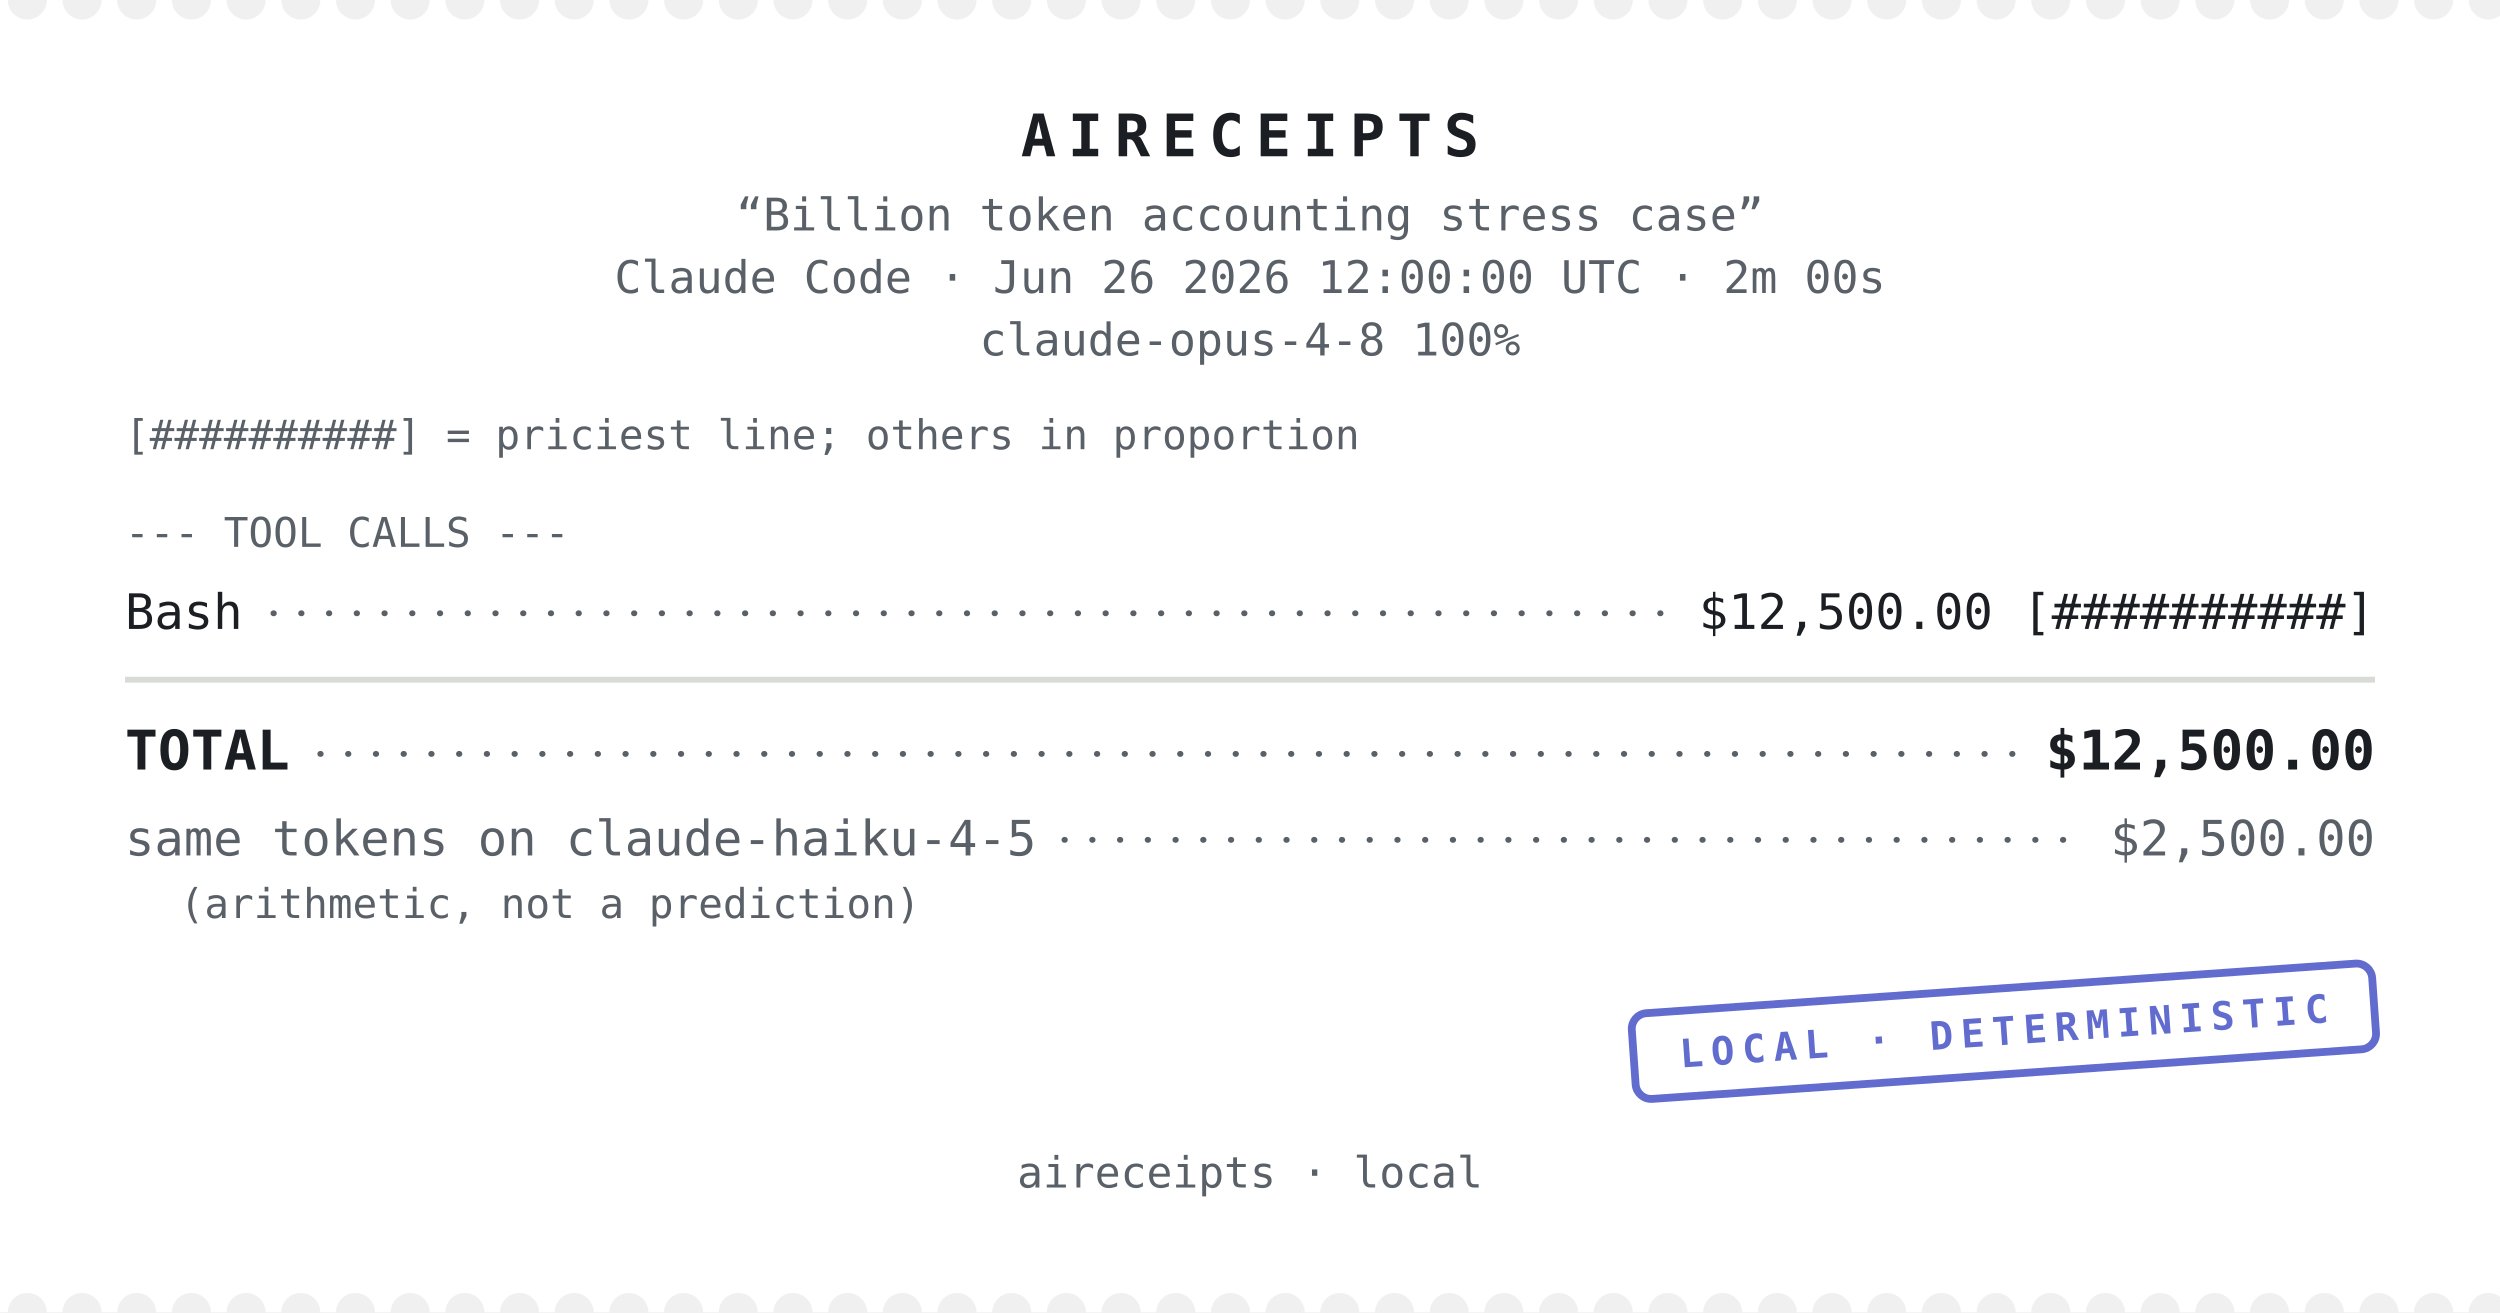
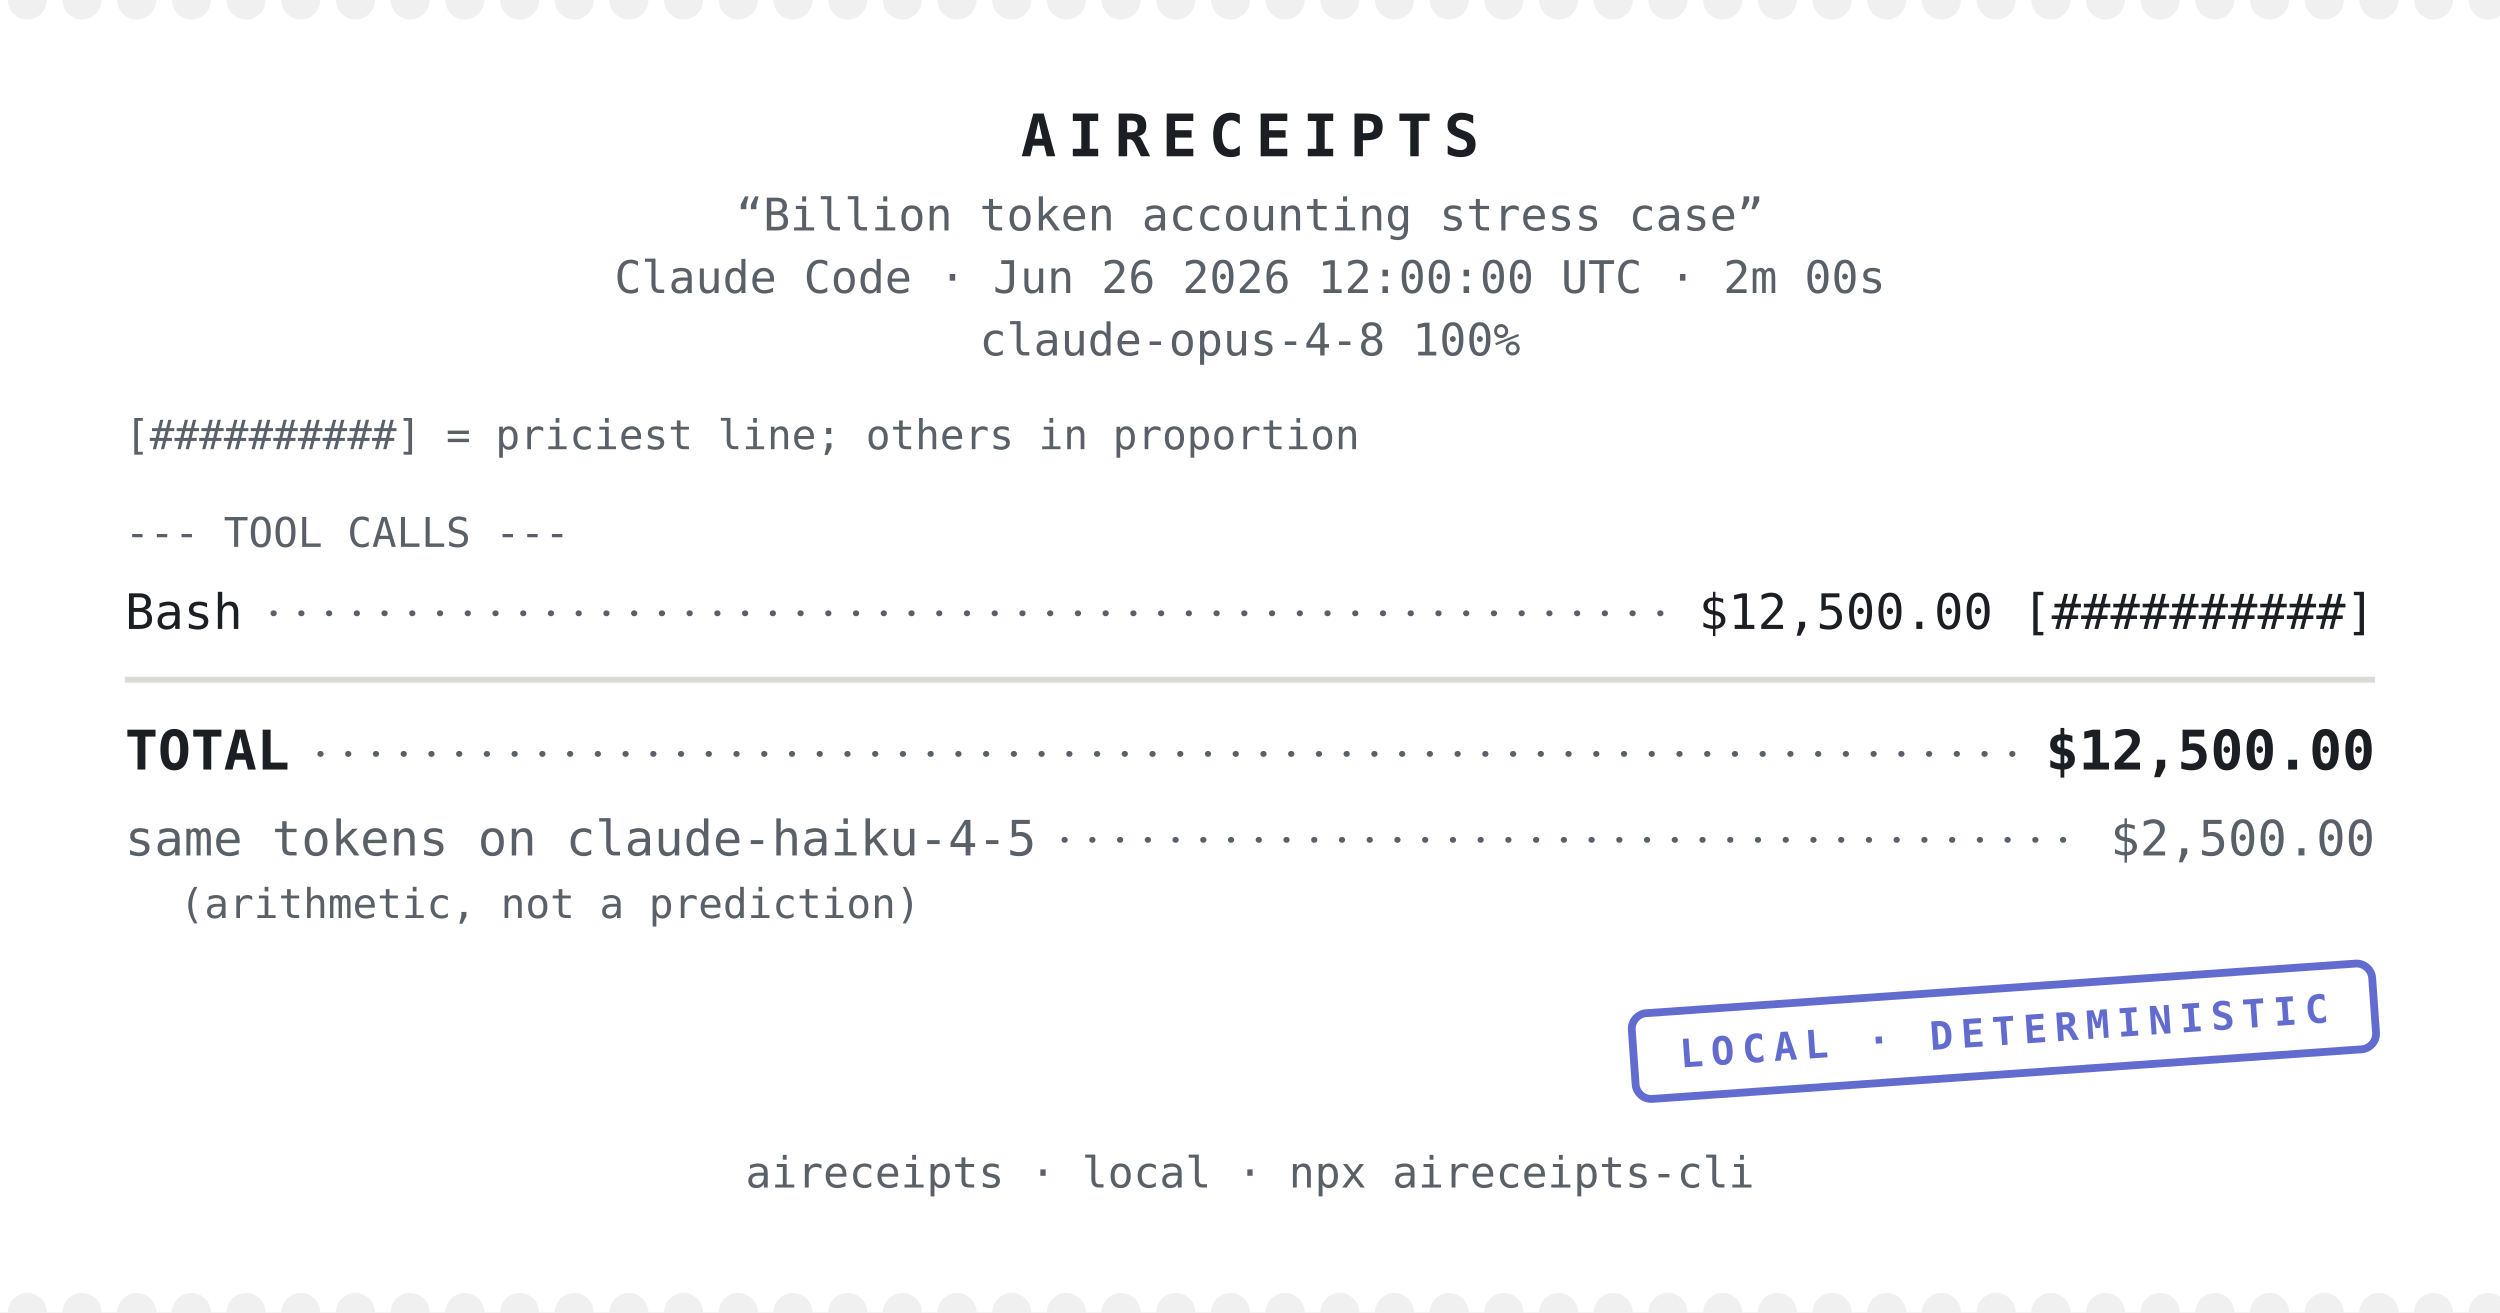
<svg xmlns="http://www.w3.org/2000/svg" width="640" height="336" viewBox="0 0 640 336" font-family="&quot;SF Mono&quot;,&quot;Cascadia Code&quot;,&quot;JetBrains Mono&quot;,Menlo,Consolas,monospace" role="img" aria-label="aireceipts cost receipt">
  <g transform="translate(0 0)">
    <defs>
      <mask id="perf-0" maskUnits="userSpaceOnUse" x="-5" y="-5" width="650" height="346">
        <rect x="0" y="0" width="640" height="336" fill="#FFFFFF" />
        <g class="perf-top">
          <circle cx="7" cy="0" r="5" fill="#000000" />
          <circle cx="21" cy="0" r="5" fill="#000000" />
          <circle cx="35" cy="0" r="5" fill="#000000" />
          <circle cx="49" cy="0" r="5" fill="#000000" />
          <circle cx="63" cy="0" r="5" fill="#000000" />
          <circle cx="77" cy="0" r="5" fill="#000000" />
          <circle cx="91" cy="0" r="5" fill="#000000" />
          <circle cx="105" cy="0" r="5" fill="#000000" />
          <circle cx="119" cy="0" r="5" fill="#000000" />
          <circle cx="133" cy="0" r="5" fill="#000000" />
          <circle cx="147" cy="0" r="5" fill="#000000" />
          <circle cx="161" cy="0" r="5" fill="#000000" />
          <circle cx="175" cy="0" r="5" fill="#000000" />
          <circle cx="189" cy="0" r="5" fill="#000000" />
          <circle cx="203" cy="0" r="5" fill="#000000" />
          <circle cx="217" cy="0" r="5" fill="#000000" />
          <circle cx="231" cy="0" r="5" fill="#000000" />
          <circle cx="245" cy="0" r="5" fill="#000000" />
          <circle cx="259" cy="0" r="5" fill="#000000" />
          <circle cx="273" cy="0" r="5" fill="#000000" />
          <circle cx="287" cy="0" r="5" fill="#000000" />
          <circle cx="301" cy="0" r="5" fill="#000000" />
          <circle cx="315" cy="0" r="5" fill="#000000" />
          <circle cx="329" cy="0" r="5" fill="#000000" />
          <circle cx="343" cy="0" r="5" fill="#000000" />
          <circle cx="357" cy="0" r="5" fill="#000000" />
          <circle cx="371" cy="0" r="5" fill="#000000" />
          <circle cx="385" cy="0" r="5" fill="#000000" />
          <circle cx="399" cy="0" r="5" fill="#000000" />
          <circle cx="413" cy="0" r="5" fill="#000000" />
          <circle cx="427" cy="0" r="5" fill="#000000" />
          <circle cx="441" cy="0" r="5" fill="#000000" />
          <circle cx="455" cy="0" r="5" fill="#000000" />
          <circle cx="469" cy="0" r="5" fill="#000000" />
          <circle cx="483" cy="0" r="5" fill="#000000" />
          <circle cx="497" cy="0" r="5" fill="#000000" />
          <circle cx="511" cy="0" r="5" fill="#000000" />
          <circle cx="525" cy="0" r="5" fill="#000000" />
          <circle cx="539" cy="0" r="5" fill="#000000" />
          <circle cx="553" cy="0" r="5" fill="#000000" />
          <circle cx="567" cy="0" r="5" fill="#000000" />
          <circle cx="581" cy="0" r="5" fill="#000000" />
          <circle cx="595" cy="0" r="5" fill="#000000" />
          <circle cx="609" cy="0" r="5" fill="#000000" />
          <circle cx="623" cy="0" r="5" fill="#000000" />
          <circle cx="637" cy="0" r="5" fill="#000000" />
        </g>
        <g class="perf-bottom">
          <circle cx="7" cy="336" r="5" fill="#000000" />
          <circle cx="21" cy="336" r="5" fill="#000000" />
          <circle cx="35" cy="336" r="5" fill="#000000" />
          <circle cx="49" cy="336" r="5" fill="#000000" />
          <circle cx="63" cy="336" r="5" fill="#000000" />
          <circle cx="77" cy="336" r="5" fill="#000000" />
          <circle cx="91" cy="336" r="5" fill="#000000" />
          <circle cx="105" cy="336" r="5" fill="#000000" />
          <circle cx="119" cy="336" r="5" fill="#000000" />
          <circle cx="133" cy="336" r="5" fill="#000000" />
          <circle cx="147" cy="336" r="5" fill="#000000" />
          <circle cx="161" cy="336" r="5" fill="#000000" />
          <circle cx="175" cy="336" r="5" fill="#000000" />
          <circle cx="189" cy="336" r="5" fill="#000000" />
          <circle cx="203" cy="336" r="5" fill="#000000" />
          <circle cx="217" cy="336" r="5" fill="#000000" />
          <circle cx="231" cy="336" r="5" fill="#000000" />
          <circle cx="245" cy="336" r="5" fill="#000000" />
          <circle cx="259" cy="336" r="5" fill="#000000" />
          <circle cx="273" cy="336" r="5" fill="#000000" />
          <circle cx="287" cy="336" r="5" fill="#000000" />
          <circle cx="301" cy="336" r="5" fill="#000000" />
          <circle cx="315" cy="336" r="5" fill="#000000" />
          <circle cx="329" cy="336" r="5" fill="#000000" />
          <circle cx="343" cy="336" r="5" fill="#000000" />
          <circle cx="357" cy="336" r="5" fill="#000000" />
          <circle cx="371" cy="336" r="5" fill="#000000" />
          <circle cx="385" cy="336" r="5" fill="#000000" />
          <circle cx="399" cy="336" r="5" fill="#000000" />
          <circle cx="413" cy="336" r="5" fill="#000000" />
          <circle cx="427" cy="336" r="5" fill="#000000" />
          <circle cx="441" cy="336" r="5" fill="#000000" />
          <circle cx="455" cy="336" r="5" fill="#000000" />
          <circle cx="469" cy="336" r="5" fill="#000000" />
          <circle cx="483" cy="336" r="5" fill="#000000" />
          <circle cx="497" cy="336" r="5" fill="#000000" />
          <circle cx="511" cy="336" r="5" fill="#000000" />
          <circle cx="525" cy="336" r="5" fill="#000000" />
          <circle cx="539" cy="336" r="5" fill="#000000" />
          <circle cx="553" cy="336" r="5" fill="#000000" />
          <circle cx="567" cy="336" r="5" fill="#000000" />
          <circle cx="581" cy="336" r="5" fill="#000000" />
          <circle cx="595" cy="336" r="5" fill="#000000" />
          <circle cx="609" cy="336" r="5" fill="#000000" />
          <circle cx="623" cy="336" r="5" fill="#000000" />
          <circle cx="637" cy="336" r="5" fill="#000000" />
        </g>
      </mask>
    </defs>
    <rect x="0" y="0" width="640" height="336" fill="#FFFFFF" mask="url(#perf-0)" />
    <text x="320" y="40" font-size="15" fill="#1B1E22" text-anchor="middle" font-weight="700" letter-spacing="3">AIRECEIPTS</text>
    <text x="320" y="59" font-size="11.5" fill="#5A6068" text-anchor="middle">“Billion token accounting stress case”</text>
    <text x="320" y="75" font-size="11.5" fill="#5A6068" text-anchor="middle">Claude Code · Jun 26 2026 12:00:00 UTC · 2m 00s</text>
    <text x="320" y="91" font-size="11.5" fill="#5A6068" text-anchor="middle">claude-opus-4-8 100%</text>
    <text x="32" y="115" font-size="10.5" fill="#5A6068" text-anchor="start">[##########] = priciest line; others in proportion</text>
    <text x="32" y="140" font-size="10.5" fill="#5A6068" text-anchor="start">--- TOOL CALLS ---</text>
    <text x="32" y="161" font-size="12.5" fill="#1B1E22" text-anchor="start">Bash</text>
    <text x="608" y="161" font-size="12.5" fill="#1B1E22" text-anchor="end">$12,500.00 [##########]</text>
    <line x1="70" y1="157" x2="427.5" y2="157" stroke="#5A6068" stroke-width="1.5" stroke-linecap="round" stroke-dasharray="0.1 7" />
    <line x1="32" y1="174" x2="608" y2="174" stroke="#D8DBD6" stroke-width="1.5" />
    <text x="32" y="197" font-size="14" fill="#1B1E22" text-anchor="start" font-weight="700">TOTAL</text>
    <text x="608" y="197" font-size="14" fill="#1B1E22" text-anchor="end" font-weight="700">$12,500.00</text>
    <line x1="82" y1="193" x2="516" y2="193" stroke="#5A6068" stroke-width="1.5" stroke-linecap="round" stroke-dasharray="0.1 7" />
    <text x="32" y="219" font-size="12.5" fill="#5A6068" text-anchor="start" font-weight="400">same tokens on claude-haiku-4-5</text>
    <text x="608" y="219" font-size="12.5" fill="#5A6068" text-anchor="end" font-weight="400">$2,500.00</text>
    <line x1="272.5" y1="215" x2="532.5" y2="215" stroke="#5A6068" stroke-width="1.5" stroke-linecap="round" stroke-dasharray="0.1 7" />
    <text x="46" y="235" font-size="10.5" fill="#5A6068" text-anchor="start">(arithmetic, not a prediction)</text>
    <g class="stamp" opacity="0.8" transform="rotate(-4 513 264)">
      <rect x="418" y="253" width="190" height="22" rx="4" fill="none" stroke="#3947C2" stroke-width="2" />
      <text x="513" y="267.5" font-size="10" fill="#3947C2" text-anchor="middle" font-weight="700" letter-spacing="2">LOCAL · DETERMINISTIC</text>
    </g>
-     <text x="320" y="304" font-size="11" fill="#5A6068" text-anchor="middle">aireceipts · local</text>
+     <text x="320" y="304" font-size="11" fill="#5A6068" text-anchor="middle">aireceipts · local · npx aireceipts-cli</text>
  </g>
</svg>
